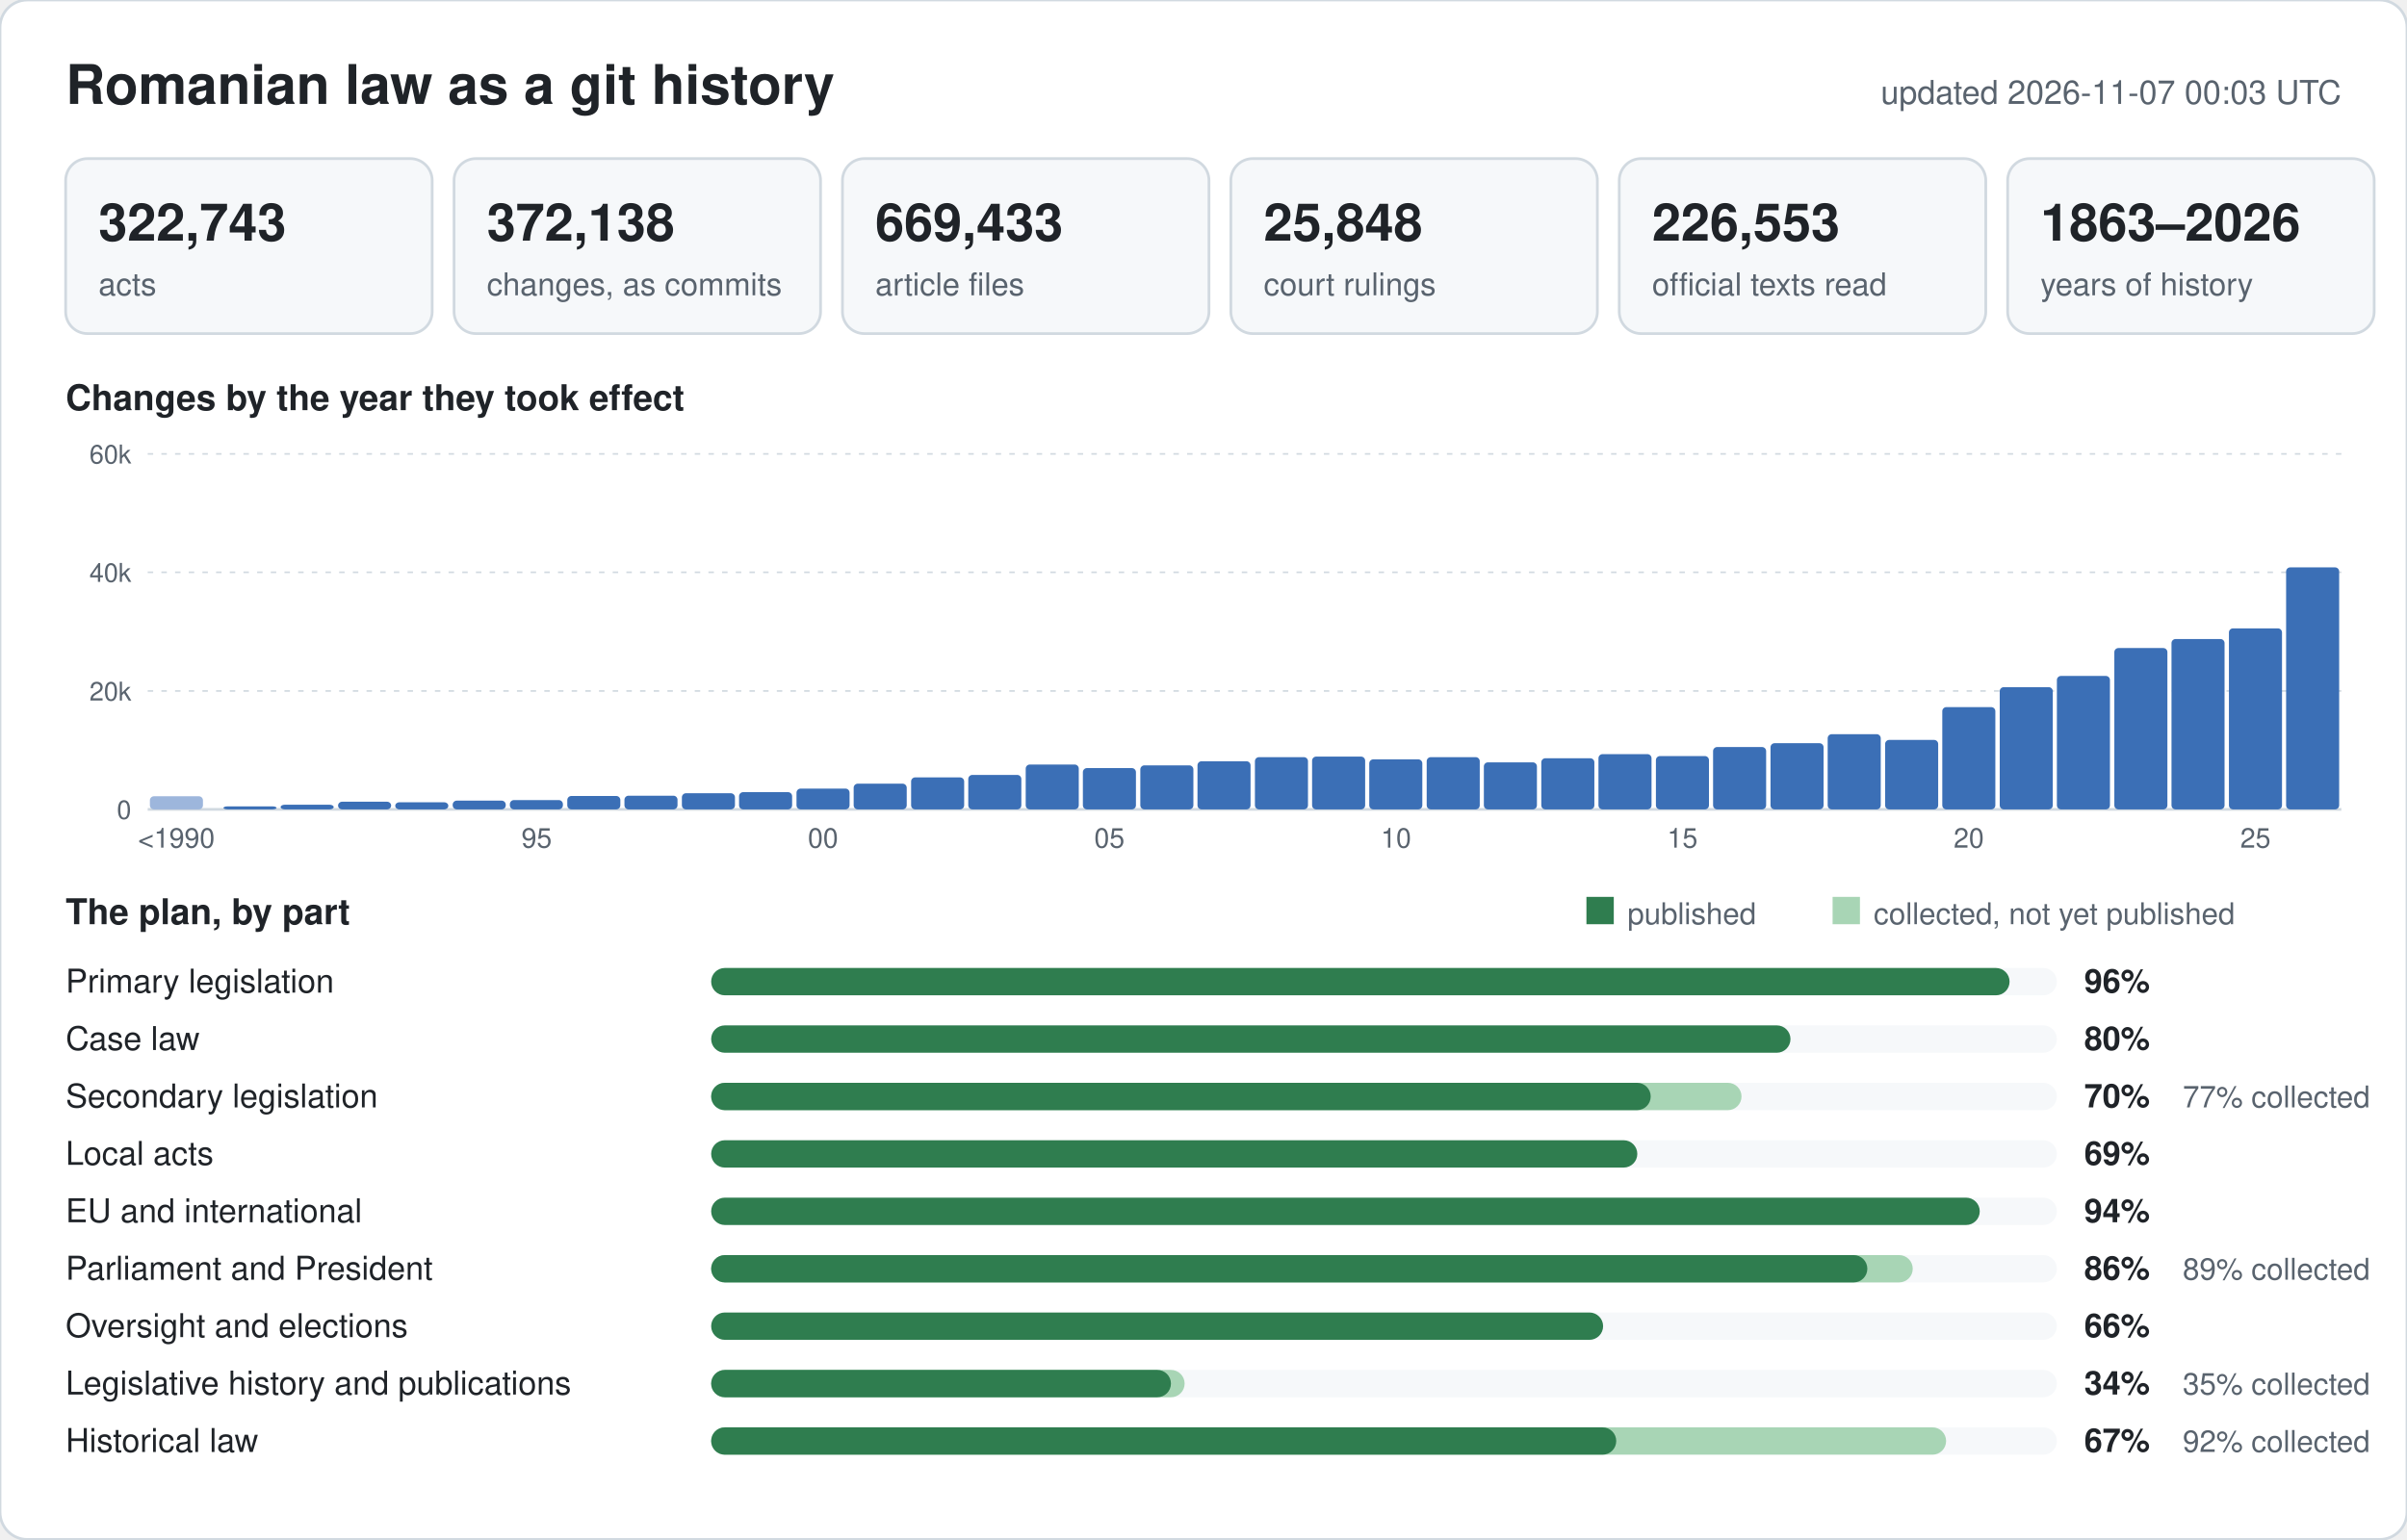
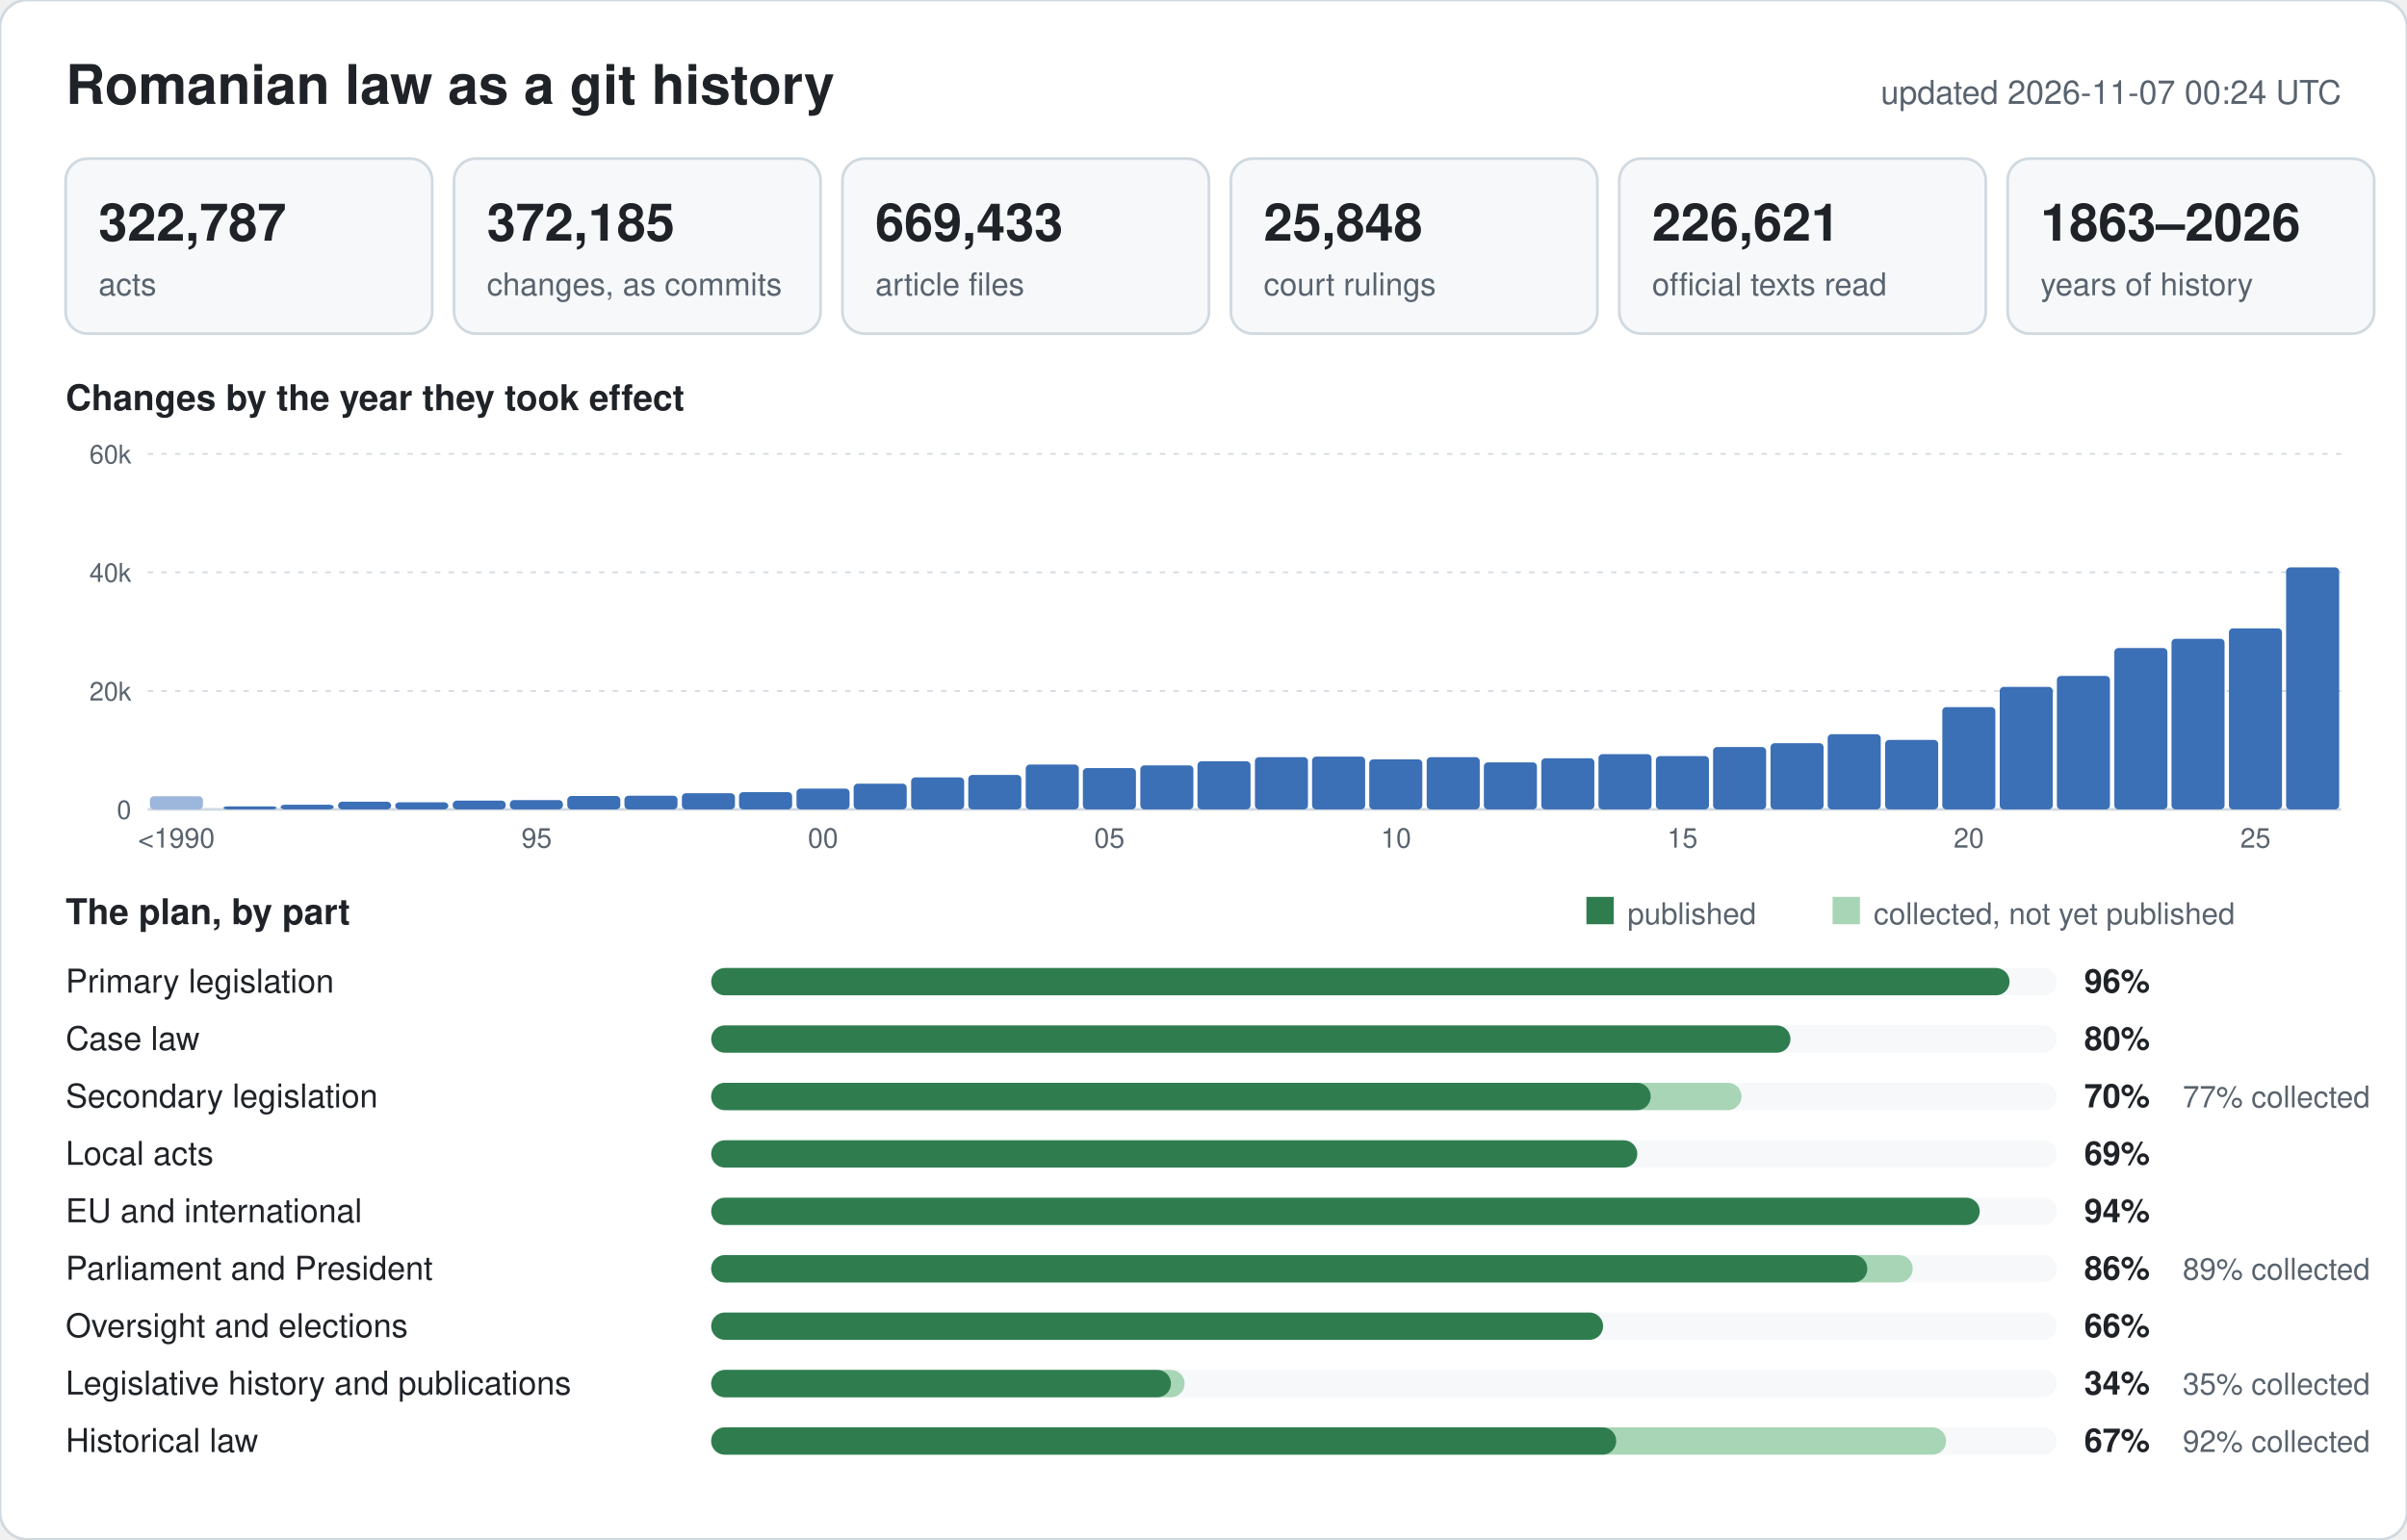
<svg xmlns="http://www.w3.org/2000/svg" width="880" height="563" viewBox="0 0 880 563" font-family="-apple-system,BlinkMacSystemFont,Segoe UI,Helvetica,Arial,sans-serif">
  <rect width="880" height="563" rx="10" fill="#ffffff" stroke="#d1d9e0" />
  <text x="24" y="38" font-size="20" font-weight="600" fill="#1f2328">Romanian law as a git history</text>
-   <text x="856" y="38" font-size="12" text-anchor="end" fill="#59636e">updated 2026-11-07 00:03 UTC</text>
+   <text x="856" y="38" font-size="12" text-anchor="end" fill="#59636e">updated 2026-11-07 00:24 UTC</text>
  <rect x="24" y="58" width="134" height="64" rx="8" fill="#f6f8fa" stroke="#d1d9e0" />
-   <text x="36" y="88" font-size="19" font-weight="600" fill="#1f2328">322,743</text>
+   <text x="36" y="88" font-size="19" font-weight="600" fill="#1f2328">322,787</text>
  <text x="36" y="108" font-size="11.5" fill="#59636e">acts</text>
  <rect x="166" y="58" width="134" height="64" rx="8" fill="#f6f8fa" stroke="#d1d9e0" />
-   <text x="178" y="88" font-size="19" font-weight="600" fill="#1f2328">372,138</text>
+   <text x="178" y="88" font-size="19" font-weight="600" fill="#1f2328">372,185</text>
  <text x="178" y="108" font-size="11.5" fill="#59636e">changes, as commits</text>
  <rect x="308" y="58" width="134" height="64" rx="8" fill="#f6f8fa" stroke="#d1d9e0" />
  <text x="320" y="88" font-size="19" font-weight="600" fill="#1f2328">669,433</text>
  <text x="320" y="108" font-size="11.5" fill="#59636e">article files</text>
  <rect x="450" y="58" width="134" height="64" rx="8" fill="#f6f8fa" stroke="#d1d9e0" />
  <text x="462" y="88" font-size="19" font-weight="600" fill="#1f2328">25,848</text>
  <text x="462" y="108" font-size="11.5" fill="#59636e">court rulings</text>
  <rect x="592" y="58" width="134" height="64" rx="8" fill="#f6f8fa" stroke="#d1d9e0" />
-   <text x="604" y="88" font-size="19" font-weight="600" fill="#1f2328">226,553</text>
+   <text x="604" y="88" font-size="19" font-weight="600" fill="#1f2328">226,621</text>
  <text x="604" y="108" font-size="11.5" fill="#59636e">official texts read</text>
  <rect x="734" y="58" width="134" height="64" rx="8" fill="#f6f8fa" stroke="#d1d9e0" />
  <text x="746" y="88" font-size="19" font-weight="600" fill="#1f2328">1863–2026</text>
  <text x="746" y="108" font-size="11.5" fill="#59636e">years of history</text>
  <text x="24" y="150" font-size="13" font-weight="600" fill="#1f2328">Changes by the year they took effect</text>
  <line x1="54" y1="296.0" x2="856" y2="296.0" stroke="#d1d9e0" stroke-width="1" />
  <text x="48" y="299.5" font-size="9.5" text-anchor="end" fill="#59636e">0</text>
  <line x1="54" y1="252.7" x2="856" y2="252.7" stroke="#d1d9e0" stroke-width="0.6" stroke-dasharray="2 3" />
  <text x="48" y="256.2" font-size="9.5" text-anchor="end" fill="#59636e">20k</text>
  <line x1="54" y1="209.3" x2="856" y2="209.3" stroke="#d1d9e0" stroke-width="0.6" stroke-dasharray="2 3" />
  <text x="48" y="212.8" font-size="9.5" text-anchor="end" fill="#59636e">40k</text>
  <line x1="54" y1="166.0" x2="856" y2="166.0" stroke="#d1d9e0" stroke-width="0.6" stroke-dasharray="2 3" />
  <text x="48" y="169.5" font-size="9.5" text-anchor="end" fill="#59636e">60k</text>
  <rect x="54.8" y="291.2" width="19.4" height="4.8" rx="1.5" fill="#9db6dc" />
  <text x="64.5" y="310" font-size="10" text-anchor="middle" fill="#59636e">&lt;1990</text>
  <rect x="81.7" y="294.9" width="19.4" height="1.1" rx="1.5" fill="#3b6fb6" />
  <rect x="102.6" y="294.3" width="19.4" height="1.7" rx="1.5" fill="#3b6fb6" />
  <rect x="123.6" y="293.2" width="19.4" height="2.8" rx="1.5" fill="#3b6fb6" />
  <rect x="144.5" y="293.4" width="19.4" height="2.6" rx="1.5" fill="#3b6fb6" />
  <rect x="165.5" y="292.8" width="19.4" height="3.2" rx="1.5" fill="#3b6fb6" />
  <rect x="186.4" y="292.6" width="19.4" height="3.4" rx="1.5" fill="#3b6fb6" />
  <text x="196.2" y="310" font-size="10" text-anchor="middle" fill="#59636e">95</text>
  <rect x="207.4" y="291.1" width="19.4" height="4.9" rx="1.5" fill="#3b6fb6" />
  <rect x="228.3" y="291.0" width="19.4" height="5.0" rx="1.5" fill="#3b6fb6" />
  <rect x="249.3" y="290.1" width="19.4" height="5.9" rx="1.5" fill="#3b6fb6" />
  <rect x="270.2" y="289.7" width="19.4" height="6.3" rx="1.5" fill="#3b6fb6" />
  <rect x="291.2" y="288.4" width="19.4" height="7.6" rx="1.5" fill="#3b6fb6" />
  <text x="300.9" y="310" font-size="10" text-anchor="middle" fill="#59636e">00</text>
  <rect x="312.1" y="286.6" width="19.4" height="9.4" rx="1.5" fill="#3b6fb6" />
  <rect x="333.1" y="284.3" width="19.4" height="11.7" rx="1.5" fill="#3b6fb6" />
  <rect x="354.0" y="283.4" width="19.4" height="12.6" rx="1.5" fill="#3b6fb6" />
  <rect x="375.0" y="279.6" width="19.4" height="16.4" rx="1.5" fill="#3b6fb6" />
  <rect x="395.9" y="280.9" width="19.4" height="15.1" rx="1.5" fill="#3b6fb6" />
  <text x="405.6" y="310" font-size="10" text-anchor="middle" fill="#59636e">05</text>
  <rect x="416.9" y="279.9" width="19.4" height="16.1" rx="1.5" fill="#3b6fb6" />
  <rect x="437.8" y="278.4" width="19.4" height="17.6" rx="1.5" fill="#3b6fb6" />
  <rect x="458.8" y="276.9" width="19.4" height="19.1" rx="1.5" fill="#3b6fb6" />
  <rect x="479.7" y="276.7" width="19.4" height="19.3" rx="1.5" fill="#3b6fb6" />
  <rect x="500.6" y="277.7" width="19.4" height="18.3" rx="1.5" fill="#3b6fb6" />
  <text x="510.4" y="310" font-size="10" text-anchor="middle" fill="#59636e">10</text>
  <rect x="521.6" y="276.9" width="19.4" height="19.1" rx="1.5" fill="#3b6fb6" />
  <rect x="542.5" y="278.8" width="19.4" height="17.2" rx="1.5" fill="#3b6fb6" />
  <rect x="563.5" y="277.3" width="19.4" height="18.7" rx="1.5" fill="#3b6fb6" />
  <rect x="584.4" y="275.8" width="19.4" height="20.2" rx="1.5" fill="#3b6fb6" />
  <rect x="605.4" y="276.5" width="19.4" height="19.5" rx="1.5" fill="#3b6fb6" />
  <text x="615.1" y="310" font-size="10" text-anchor="middle" fill="#59636e">15</text>
  <rect x="626.3" y="273.2" width="19.4" height="22.8" rx="1.5" fill="#3b6fb6" />
  <rect x="647.3" y="271.8" width="19.4" height="24.2" rx="1.5" fill="#3b6fb6" />
  <rect x="668.2" y="268.5" width="19.4" height="27.5" rx="1.5" fill="#3b6fb6" />
  <rect x="689.2" y="270.6" width="19.4" height="25.4" rx="1.5" fill="#3b6fb6" />
  <rect x="710.1" y="258.6" width="19.4" height="37.4" rx="1.5" fill="#3b6fb6" />
  <text x="719.8" y="310" font-size="10" text-anchor="middle" fill="#59636e">20</text>
-   <rect x="731.1" y="251.3" width="19.4" height="44.7" rx="1.5" fill="#3b6fb6" />
+   <rect x="731.1" y="251.2" width="19.4" height="44.8" rx="1.5" fill="#3b6fb6" />
  <rect x="752.0" y="247.2" width="19.4" height="48.8" rx="1.5" fill="#3b6fb6" />
  <rect x="773.0" y="237.0" width="19.4" height="59.0" rx="1.5" fill="#3b6fb6" />
-   <rect x="793.9" y="233.7" width="19.4" height="62.3" rx="1.5" fill="#3b6fb6" />
+   <rect x="793.9" y="233.6" width="19.4" height="62.4" rx="1.5" fill="#3b6fb6" />
  <rect x="814.9" y="229.8" width="19.4" height="66.2" rx="1.5" fill="#3b6fb6" />
  <text x="824.6" y="310" font-size="10" text-anchor="middle" fill="#59636e">25</text>
  <rect x="835.8" y="207.5" width="19.4" height="88.5" rx="1.5" fill="#3b6fb6" />
  <text x="24" y="338" font-size="13" font-weight="600" fill="#1f2328">The plan, by part</text>
  <rect x="580" y="328" width="10" height="10" fill="#2f7d4f" />
  <text x="595" y="338" font-size="11" fill="#59636e">published</text>
  <rect x="670" y="328" width="10" height="10" fill="#a8d5b5" />
  <text x="685" y="338" font-size="11" fill="#59636e">collected, not yet published</text>
  <text x="24" y="363" font-size="12" fill="#1f2328">Primary legislation</text>
  <rect x="260" y="354" width="492" height="10" rx="5" fill="#f6f8fa" />
  <rect x="260" y="354" width="474.7" height="10" rx="5" fill="#2f7d4f" />
  <text x="762" y="363" font-size="12" font-weight="600" fill="#1f2328">96%</text>
  <text x="24" y="384" font-size="12" fill="#1f2328">Case law</text>
  <rect x="260" y="375" width="492" height="10" rx="5" fill="#f6f8fa" />
  <rect x="260" y="375" width="394.6" height="10" rx="5" fill="#2f7d4f" />
  <text x="762" y="384" font-size="12" font-weight="600" fill="#1f2328">80%</text>
  <text x="24" y="405" font-size="12" fill="#1f2328">Secondary legislation</text>
  <rect x="260" y="396" width="492" height="10" rx="5" fill="#f6f8fa" />
  <rect x="260" y="396" width="376.7" height="10" rx="5" fill="#a8d5b5" />
  <rect x="260" y="396" width="343.5" height="10" rx="5" fill="#2f7d4f" />
  <text x="762" y="405" font-size="12" font-weight="600" fill="#1f2328">70%</text>
  <text x="798" y="405" font-size="11" fill="#59636e">77% collected</text>
  <text x="24" y="426" font-size="12" fill="#1f2328">Local acts</text>
  <rect x="260" y="417" width="492" height="10" rx="5" fill="#f6f8fa" />
  <rect x="260" y="417" width="338.6" height="10" rx="5" fill="#2f7d4f" />
  <text x="762" y="426" font-size="12" font-weight="600" fill="#1f2328">69%</text>
  <text x="24" y="447" font-size="12" fill="#1f2328">EU and international</text>
  <rect x="260" y="438" width="492" height="10" rx="5" fill="#f6f8fa" />
  <rect x="260" y="438" width="463.8" height="10" rx="5" fill="#2f7d4f" />
  <text x="762" y="447" font-size="12" font-weight="600" fill="#1f2328">94%</text>
  <text x="24" y="468" font-size="12" fill="#1f2328">Parliament and President</text>
  <rect x="260" y="459" width="492" height="10" rx="5" fill="#f6f8fa" />
  <rect x="260" y="459" width="439.3" height="10" rx="5" fill="#a8d5b5" />
  <rect x="260" y="459" width="422.7" height="10" rx="5" fill="#2f7d4f" />
  <text x="762" y="468" font-size="12" font-weight="600" fill="#1f2328">86%</text>
  <text x="798" y="468" font-size="11" fill="#59636e">89% collected</text>
  <text x="24" y="489" font-size="12" fill="#1f2328">Oversight and elections</text>
  <rect x="260" y="480" width="492" height="10" rx="5" fill="#f6f8fa" />
  <rect x="260" y="480" width="326.1" height="10" rx="5" fill="#2f7d4f" />
  <text x="762" y="489" font-size="12" font-weight="600" fill="#1f2328">66%</text>
  <text x="24" y="510" font-size="12" fill="#1f2328">Legislative history and publications</text>
  <rect x="260" y="501" width="492" height="10" rx="5" fill="#f6f8fa" />
  <rect x="260" y="501" width="173.1" height="10" rx="5" fill="#a8d5b5" />
  <rect x="260" y="501" width="168.1" height="10" rx="5" fill="#2f7d4f" />
  <text x="762" y="510" font-size="12" font-weight="600" fill="#1f2328">34%</text>
  <text x="798" y="510" font-size="11" fill="#59636e">35% collected</text>
  <text x="24" y="531" font-size="12" fill="#1f2328">Historical law</text>
  <rect x="260" y="522" width="492" height="10" rx="5" fill="#f6f8fa" />
  <rect x="260" y="522" width="451.5" height="10" rx="5" fill="#a8d5b5" />
  <rect x="260" y="522" width="330.9" height="10" rx="5" fill="#2f7d4f" />
  <text x="762" y="531" font-size="12" font-weight="600" fill="#1f2328">67%</text>
  <text x="798" y="531" font-size="11" fill="#59636e">92% collected</text>
</svg>
